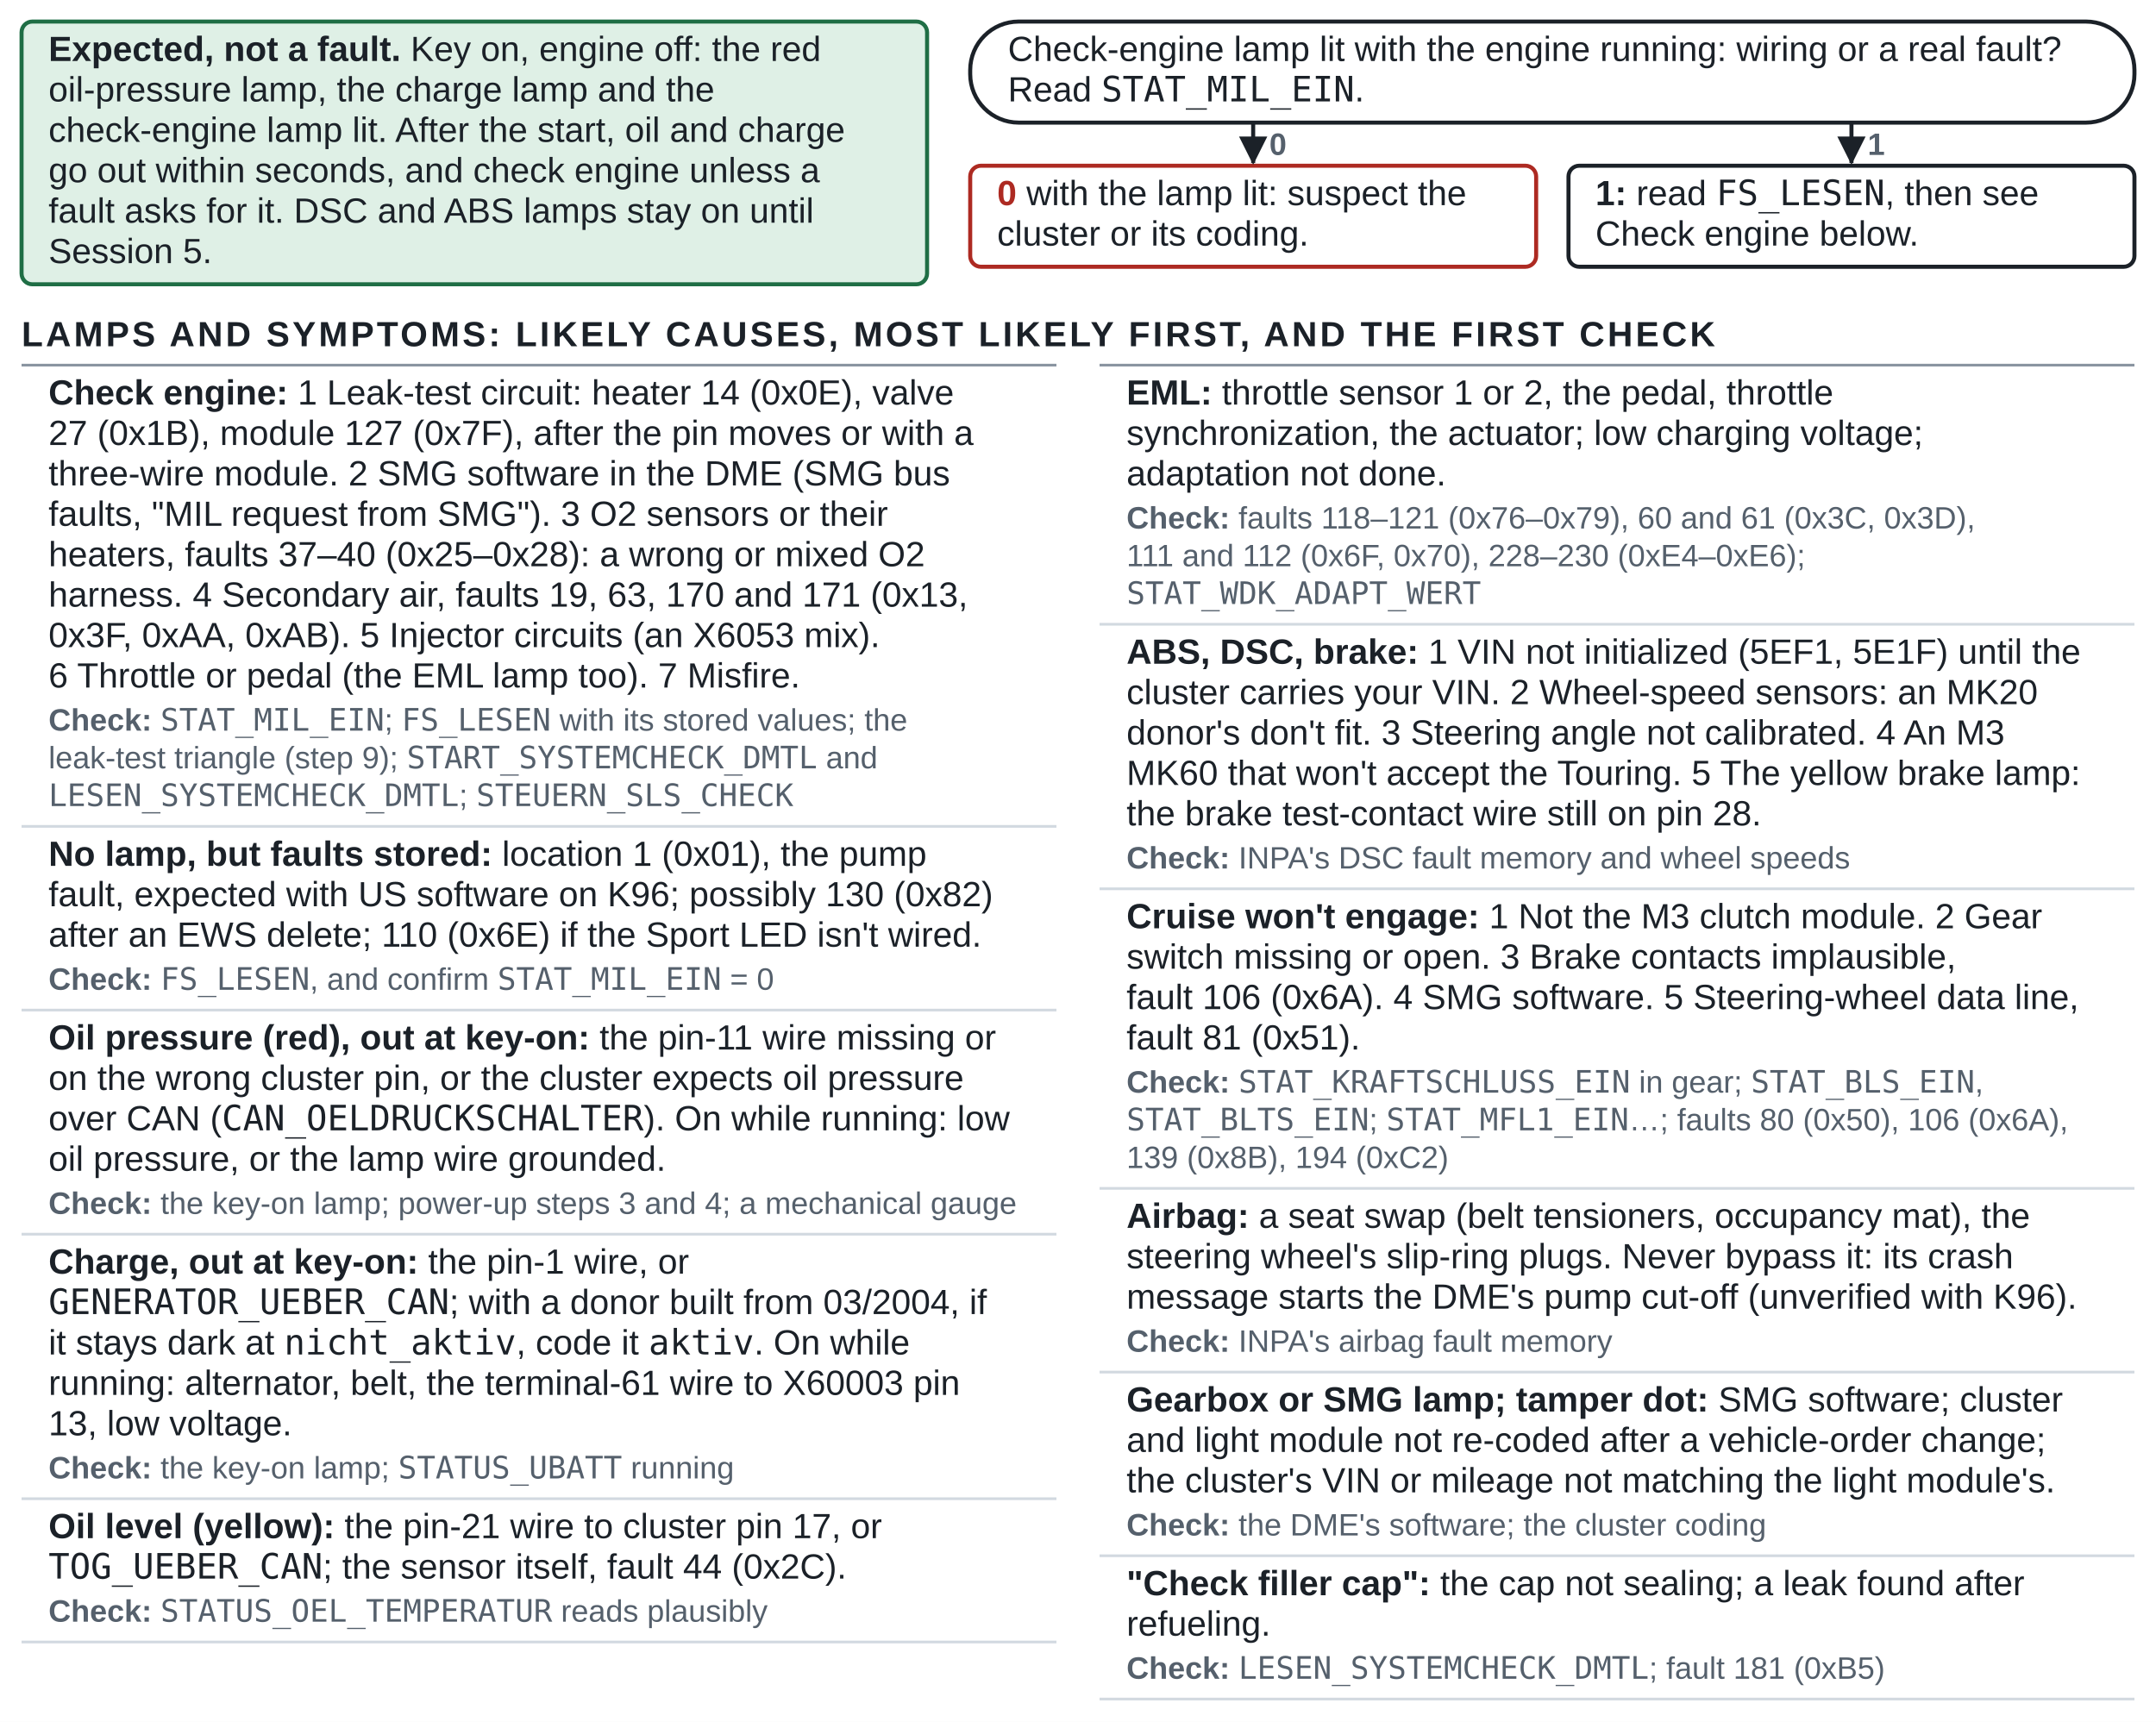
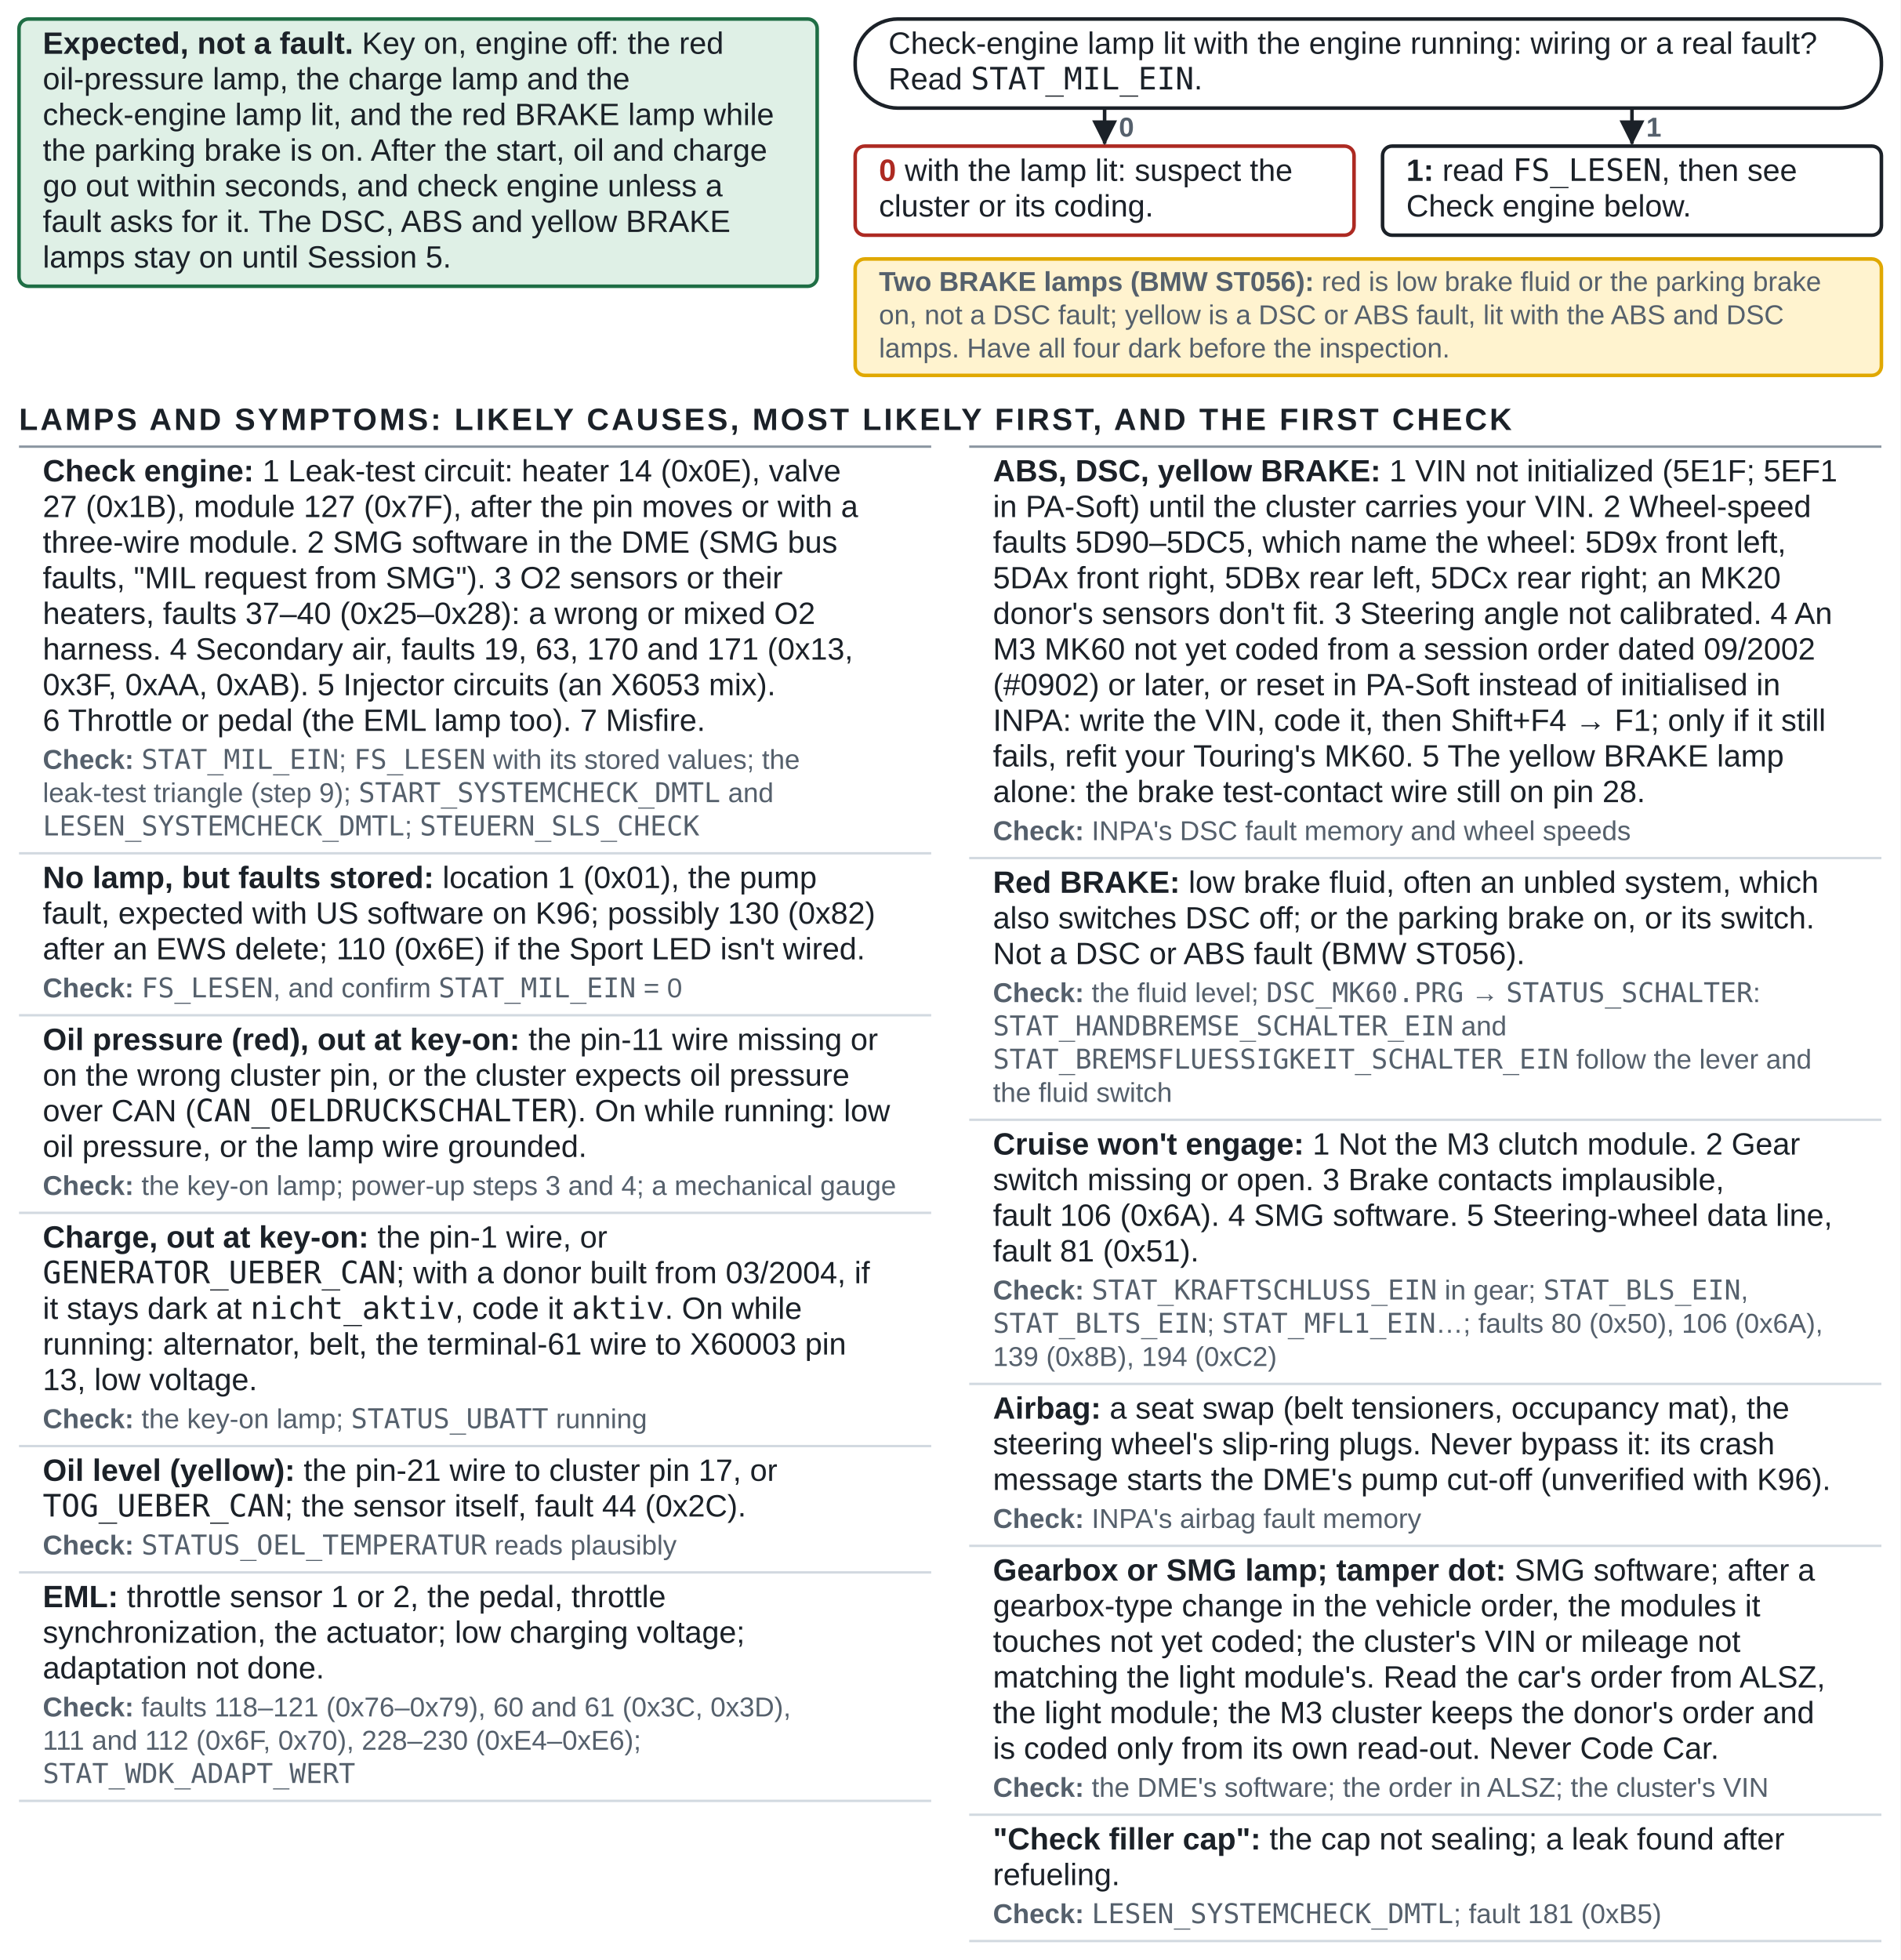
- <svg xmlns="http://www.w3.org/2000/svg" viewBox="0 0 800 639" role="img" aria-label="A lookup chart for the warning lights. Expected, not a fault: with the key on and the engine off the red oil-pressure lamp, the charge lamp and the check-engine lamp are lit; after the start, oil and charge go out within seconds and the check-engine lamp goes out unless a fault asks for it; the DSC and ABS lamps stay on until Session 5. To tell lamp wiring from a real fault, read STAT_MIL_EIN: at 0 with the check-engine lamp lit while the engine runs, suspect the cluster or its coding; at 1, read FS_LESEN. Then each lamp with its likely causes, most likely first, and the first check. Check engine: the leak-test circuit, SMG software in the DME, the O2 sensors or their heaters, secondary air, injector circuits, throttle or pedal, misfire. No lamp but faults stored: the pump fault 1 (0x01), expected with US software on K96; possibly 130 (0x82) after an EWS delete; 110 (0x6E) if the Sport LED isn't wired. Oil pressure, out at key-on: the pin-11 wire or the cluster's CAN setting; on while running: low oil pressure or a grounded lamp wire. Charge, out at key-on: the pin-1 wire or GENERATOR_UEBER_CAN; on while running: alternator, belt, the terminal-61 wire, low voltage; with a donor built from 03/2004, if the lamp stays dark with GENERATOR_UEBER_CAN at nicht_aktiv, code it aktiv. Oil level: the pin-21 wire, TOG_UEBER_CAN, or the sensor, fault 44 (0x2C). EML: the throttle sensors, pedal, synchronization or actuator, low charging voltage, or the adaptation not done. ABS, DSC and brake: the VIN not initialized until the cluster carries your VIN, wheel-speed sensors, steering angle, an M3 MK60, or the brake test-contact wire still on pin 28. Cruise won't engage: not the M3 clutch module, the gear switch, implausible brake contacts, SMG software, the steering-wheel data line. Airbag: a seat swap or the slip-ring plugs; never bypass it, since its crash message starts the DME's pump cut-off, unverified with K96. Gearbox or SMG lamp and tamper dot: SMG software or cluster and light-module coding. Check filler cap: the cap, or a leak." color="#1b2128">
+ <svg xmlns="http://www.w3.org/2000/svg" viewBox="0 0 800 825" role="img" aria-label="A lookup chart for the warning lights. Expected, not a fault: with the key on and the engine off the red oil-pressure lamp, the charge lamp and the check-engine lamp are lit, and the red BRAKE lamp while the parking brake is on; after the start, oil and charge go out within seconds and the check-engine lamp goes out unless a fault asks for it; the DSC, ABS and yellow BRAKE lamps stay on until Session 5. To tell lamp wiring from a real fault, read STAT_MIL_EIN: at 0 with the check-engine lamp lit while the engine runs, suspect the cluster or its coding; at 1, read FS_LESEN. The two BRAKE lamps mean different things (BMW ST056): red is low brake fluid or the parking brake on, not a DSC fault; yellow is a DSC or ABS fault, lit with the ABS and DSC lamps; have all four dark before the inspection. Then each lamp with its likely causes, most likely first, and the first check. Check engine: the leak-test circuit, SMG software in the DME, the O2 sensors or their heaters, secondary air, injector circuits, throttle or pedal, misfire. No lamp but faults stored: the pump fault 1 (0x01), expected with US software on K96; possibly 130 (0x82) after an EWS delete; 110 (0x6E) if the Sport LED isn't wired. Oil pressure, out at key-on: the pin-11 wire or the cluster's CAN setting; on while running: low oil pressure or a grounded lamp wire. Charge, out at key-on: the pin-1 wire or GENERATOR_UEBER_CAN; on while running: alternator, belt, the terminal-61 wire, low voltage; with a donor built from 03/2004, if the lamp stays dark with GENERATOR_UEBER_CAN at nicht_aktiv, code it aktiv. Oil level: the pin-21 wire, TOG_UEBER_CAN, or the sensor, fault 44 (0x2C). EML: the throttle sensors, pedal, synchronization or actuator, low charging voltage, or the adaptation not done. ABS, DSC and yellow BRAKE: the VIN not initialized (5E1F; 5EF1 in PA-Soft) until the cluster carries your VIN; wheel-speed faults 5D90 to 5DC5, whose third character names the wheel, and an MK20 donor's sensors don't fit; the steering angle not calibrated; an M3 MK60 not yet coded from a session order dated 09/2002 (#0902) or later, or reset in PA-Soft instead of initialised in INPA, so write the VIN, code it, run Shift+F4 then F1, and only if it still fails refit your Touring's own unit; the yellow BRAKE lamp alone, the brake test-contact wire still on pin 28. Red BRAKE: low brake fluid, often an unbled system, which also switches DSC off, or the parking brake or its switch; check the fluid level and STATUS_SCHALTER. Cruise won't engage: not the M3 clutch module, the gear switch, implausible brake contacts, SMG software, the steering-wheel data line. Airbag: a seat swap or the slip-ring plugs; never bypass it, since its crash message starts the DME's pump cut-off, unverified with K96. Gearbox or SMG lamp and tamper dot: SMG software; after a vehicle-order change, the modules it touches not yet coded; the cluster's VIN or mileage not matching the light module's. The car's order lives in the light module (ALSZ): read it from there; the M3 cluster keeps the donor's order and is coded only from its own read-out; never use Code Car. Check filler cap: the cap, or a leak." color="#1b2128">
  <style>
svg{color:#1b2128;font-family:"IBM Plex Sans",Arial,Helvetica,sans-serif}
text{fill:currentColor}
.t{font-size:13px}.t-sm{font-size:11.5px;fill:#55606c}.t-xs{font-size:10.5px;fill:#55606c}
.t-b{font-weight:600}.t-h{font-size:13px;font-weight:700;letter-spacing:.08em}
.t-mono{font-family:"IBM Plex Mono",Menlo,monospace}
.ln{stroke:currentColor;fill:none;stroke-width:1.5}.ln-thin{stroke:#8a95a1;fill:none;stroke-width:1}.ln-faint{stroke:#d2d9e0;fill:none;stroke-width:1}
.dash{stroke-dasharray:5 4}.fill-fg{fill:currentColor}.fill-bg{fill:#fff}
.shape{fill:#fff;stroke:currentColor;stroke-width:1.5}.panel{fill:#eef2f6;stroke:#d2d9e0}
.donor{fill:#dce8f6;stroke:#1d5fa6}.new{fill:#dff0e6;stroke:#1f6e45}.fab{fill:#fbe5d9;stroke:#b9440f}.keep{fill:#e9edf1;stroke:#66727e}
.donor-s{stroke:#1d5fa6;fill:none}.new-s{stroke:#1f6e45;fill:none}.fab-s{stroke:#b9440f;fill:none}.keep-s{stroke:#66727e;fill:none}.crit-s{stroke:#ad2a22;fill:none}
.donor-t{fill:#1d5fa6}.new-t{fill:#1f6e45}.fab-t{fill:#b9440f}.crit-t{fill:#ad2a22}
.donor-f{fill:#1d5fa6}.new-f{fill:#1f6e45}.fab-f{fill:#b9440f}.crit-f{fill:#ad2a22}.keep-f{fill:#66727e}
.warn-f{fill:#fff3cf;stroke:#e0a800}
</style>
  <defs>
    <marker id="ah" viewBox="0 0 8 8" refX="7.5" refY="4" markerWidth="7" markerHeight="7" orient="auto-start-reverse">
      <path d="M0,0 L8,4 L0,8 Z" class="fill-fg" />
    </marker>
  </defs>
-   <rect class="bg" x="0" y="0" width="800" height="639" fill="#ffffff" />
-   <rect class="new" x="8" y="8" width="336" height="97.5" rx="4" stroke-width="1.5" />
+   <rect class="bg" x="0" y="0" width="800" height="825" fill="#ffffff" />
+   <rect class="new" x="8" y="8" width="336" height="112.5" rx="4" stroke-width="1.5" />
  <text class="t" x="18" y="22.64">
    <tspan class="t-b">Expected, not a fault.</tspan> Key on, engine off: the red</text>
  <text class="t" x="18" y="37.64">oil-pressure lamp, the charge lamp and the</text>
-   <text class="t" x="18" y="52.64">check-engine lamp lit. After the start, oil and charge</text>
-   <text class="t" x="18" y="67.64">go out within seconds, and check engine unless a</text>
-   <text class="t" x="18" y="82.64">fault asks for it. DSC and ABS lamps stay on until</text>
-   <text class="t" x="18" y="97.64">Session 5.</text>
+   <text class="t" x="18" y="52.64">check-engine lamp lit, and the red BRAKE lamp while</text>
+   <text class="t" x="18" y="67.64">the parking brake is on. After the start, oil and charge</text>
+   <text class="t" x="18" y="82.64">go out within seconds, and check engine unless a</text>
+   <text class="t" x="18" y="97.64">fault asks for it. The DSC, ABS and yellow BRAKE</text>
+   <text class="t" x="18" y="112.64">lamps stay on until Session 5.</text>
  <rect class="shape" x="360" y="8" width="432" height="37.5" rx="18" stroke-width="1.5" />
  <text class="t" x="374" y="22.64">Check-engine lamp lit with the engine running: wiring or a real fault?</text>
  <text class="t" x="374" y="37.64">Read <tspan class="t-mono">STAT_MIL_EIN</tspan>.</text>
  <rect class="crit-s" x="360" y="61.5" width="210" height="37.5" rx="4" stroke-width="1.5" />
  <text class="t" x="370" y="76.14">
    <tspan class="t-b crit-t">0</tspan> with the lamp lit: suspect the</text>
  <text class="t" x="370" y="91.14">cluster or its coding.</text>
  <rect class="shape" x="582" y="61.5" width="210" height="37.5" rx="4" stroke-width="1.5" />
  <text class="t" x="592" y="76.14">
    <tspan class="t-b">1:</tspan> read <tspan class="t-mono">FS_LESEN</tspan>, then see</text>
  <text class="t" x="592" y="91.14">Check engine below.</text>
  <path class="ln" d="M465,45.5 V60.5" marker-end="url(#ah)" />
  <text class="t-sm t-b" x="471" y="57.5">0</text>
  <path class="ln" d="M687,45.5 V60.5" marker-end="url(#ah)" />
  <text class="t-sm t-b" x="693" y="57.5">1</text>
-   <text class="t-h" x="8" y="128.5">LAMPS AND SYMPTOMS: LIKELY CAUSES, MOST LIKELY FIRST, AND THE FIRST CHECK</text>
-   <path class="ln-thin" d="M8,135.5 H392" />
-   <path class="ln-thin" d="M408,135.5 H792" />
-   <text class="t" x="18" y="150.14">
+   <rect class="warn-f" x="360" y="109" width="432" height="49" rx="4" stroke-width="1.5" />
+   <text class="t-sm" x="370" y="122.47">
+     <tspan class="t-b">Two BRAKE lamps (BMW ST056):</tspan> red is low brake fluid or the parking brake</text>
+   <text class="t-sm" x="370" y="136.47">on, not a DSC fault; yellow is a DSC or ABS fault, lit with the ABS and DSC</text>
+   <text class="t-sm" x="370" y="150.47">lamps. Have all four dark before the inspection.</text>
+   <text class="t-h" x="8" y="181">LAMPS AND SYMPTOMS: LIKELY CAUSES, MOST LIKELY FIRST, AND THE FIRST CHECK</text>
+   <path class="ln-thin" d="M8,188 H392" />
+   <path class="ln-thin" d="M408,188 H792" />
+   <text class="t" x="18" y="202.64">
    <tspan class="t-b">Check engine:</tspan> 1 Leak-test circuit: heater 14 (0x0E), valve</text>
-   <text class="t" x="18" y="165.14">27 (0x1B), module 127 (0x7F), after the pin moves or with a</text>
-   <text class="t" x="18" y="180.14">three-wire module. 2 SMG software in the DME (SMG bus</text>
-   <text class="t" x="18" y="195.14">faults, "MIL request from SMG"). 3 O2 sensors or their</text>
-   <text class="t" x="18" y="210.14">heaters, faults 37–40 (0x25–0x28): a wrong or mixed O2</text>
-   <text class="t" x="18" y="225.14">harness. 4 Secondary air, faults 19, 63, 170 and 171 (0x13,</text>
-   <text class="t" x="18" y="240.14">0x3F, 0xAA, 0xAB). 5 Injector circuits (an X6053 mix).</text>
-   <text class="t" x="18" y="255.14">6 Throttle or pedal (the EML lamp too). 7 Misfire.</text>
-   <text class="t-sm" x="18" y="271.14">
+   <text class="t" x="18" y="217.64">27 (0x1B), module 127 (0x7F), after the pin moves or with a</text>
+   <text class="t" x="18" y="232.64">three-wire module. 2 SMG software in the DME (SMG bus</text>
+   <text class="t" x="18" y="247.64">faults, "MIL request from SMG"). 3 O2 sensors or their</text>
+   <text class="t" x="18" y="262.64">heaters, faults 37–40 (0x25–0x28): a wrong or mixed O2</text>
+   <text class="t" x="18" y="277.64">harness. 4 Secondary air, faults 19, 63, 170 and 171 (0x13,</text>
+   <text class="t" x="18" y="292.64">0x3F, 0xAA, 0xAB). 5 Injector circuits (an X6053 mix).</text>
+   <text class="t" x="18" y="307.64">6 Throttle or pedal (the EML lamp too). 7 Misfire.</text>
+   <text class="t-sm" x="18" y="323.64">
    <tspan class="t-b">Check:</tspan>
    <tspan class="t-mono">STAT_MIL_EIN</tspan>; <tspan class="t-mono">FS_LESEN</tspan> with its stored values; the</text>
-   <text class="t-sm" x="18" y="285.14">leak-test triangle (step 9); <tspan class="t-mono">START_SYSTEMCHECK_DMTL</tspan> and</text>
-   <text class="t-sm" x="18" y="299.14">
+   <text class="t-sm" x="18" y="337.64">leak-test triangle (step 9); <tspan class="t-mono">START_SYSTEMCHECK_DMTL</tspan> and</text>
+   <text class="t-sm" x="18" y="351.64">
    <tspan class="t-mono">LESEN_SYSTEMCHECK_DMTL</tspan>; <tspan class="t-mono">STEUERN_SLS_CHECK</tspan>
  </text>
-   <path class="ln-faint" d="M8,306.67 H392" />
-   <text class="t" x="18" y="321.31">
+   <path class="ln-faint" d="M8,359.17 H392" />
+   <text class="t" x="18" y="373.81">
    <tspan class="t-b">No lamp, but faults stored:</tspan> location 1 (0x01), the pump</text>
-   <text class="t" x="18" y="336.31">fault, expected with US software on K96; possibly 130 (0x82)</text>
-   <text class="t" x="18" y="351.31">after an EWS delete; 110 (0x6E) if the Sport LED isn't wired.</text>
-   <text class="t-sm" x="18" y="367.31">
+   <text class="t" x="18" y="388.81">fault, expected with US software on K96; possibly 130 (0x82)</text>
+   <text class="t" x="18" y="403.81">after an EWS delete; 110 (0x6E) if the Sport LED isn't wired.</text>
+   <text class="t-sm" x="18" y="419.81">
    <tspan class="t-b">Check:</tspan>
    <tspan class="t-mono">FS_LESEN</tspan>, and confirm <tspan class="t-mono">STAT_MIL_EIN</tspan> = 0</text>
-   <path class="ln-faint" d="M8,374.84 H392" />
-   <text class="t" x="18" y="389.48">
+   <path class="ln-faint" d="M8,427.34 H392" />
+   <text class="t" x="18" y="441.98">
    <tspan class="t-b">Oil pressure (red), out at key-on:</tspan> the pin-11 wire missing or</text>
-   <text class="t" x="18" y="404.48">on the wrong cluster pin, or the cluster expects oil pressure</text>
-   <text class="t" x="18" y="419.48">over CAN (<tspan class="t-mono">CAN_OELDRUCKSCHALTER</tspan>). On while running: low</text>
-   <text class="t" x="18" y="434.48">oil pressure, or the lamp wire grounded.</text>
-   <text class="t-sm" x="18" y="450.48">
+   <text class="t" x="18" y="456.98">on the wrong cluster pin, or the cluster expects oil pressure</text>
+   <text class="t" x="18" y="471.98">over CAN (<tspan class="t-mono">CAN_OELDRUCKSCHALTER</tspan>). On while running: low</text>
+   <text class="t" x="18" y="486.98">oil pressure, or the lamp wire grounded.</text>
+   <text class="t-sm" x="18" y="502.98">
    <tspan class="t-b">Check:</tspan> the key-on lamp; power-up steps 3 and 4; a mechanical gauge</text>
-   <path class="ln-faint" d="M8,458.01 H392" />
-   <text class="t" x="18" y="472.65">
+   <path class="ln-faint" d="M8,510.51 H392" />
+   <text class="t" x="18" y="525.15">
    <tspan class="t-b">Charge, out at key-on:</tspan> the pin-1 wire, or</text>
-   <text class="t" x="18" y="487.65">
+   <text class="t" x="18" y="540.15">
    <tspan class="t-mono">GENERATOR_UEBER_CAN</tspan>; with a donor built from 03/2004, if</text>
-   <text class="t" x="18" y="502.65">it stays dark at <tspan class="t-mono">nicht_aktiv</tspan>, code it <tspan class="t-mono">aktiv</tspan>. On while</text>
-   <text class="t" x="18" y="517.65">running: alternator, belt, the terminal-61 wire to X60003 pin</text>
-   <text class="t" x="18" y="532.65">13, low voltage.</text>
-   <text class="t-sm" x="18" y="548.65">
+   <text class="t" x="18" y="555.15">it stays dark at <tspan class="t-mono">nicht_aktiv</tspan>, code it <tspan class="t-mono">aktiv</tspan>. On while</text>
+   <text class="t" x="18" y="570.15">running: alternator, belt, the terminal-61 wire to X60003 pin</text>
+   <text class="t" x="18" y="585.15">13, low voltage.</text>
+   <text class="t-sm" x="18" y="601.15">
    <tspan class="t-b">Check:</tspan> the key-on lamp; <tspan class="t-mono">STATUS_UBATT</tspan> running</text>
-   <path class="ln-faint" d="M8,556.18 H392" />
-   <text class="t" x="18" y="570.82">
+   <path class="ln-faint" d="M8,608.68 H392" />
+   <text class="t" x="18" y="623.32">
    <tspan class="t-b">Oil level (yellow):</tspan> the pin-21 wire to cluster pin 17, or</text>
-   <text class="t" x="18" y="585.82">
+   <text class="t" x="18" y="638.32">
    <tspan class="t-mono">TOG_UEBER_CAN</tspan>; the sensor itself, fault 44 (0x2C).</text>
-   <text class="t-sm" x="18" y="601.82">
+   <text class="t-sm" x="18" y="654.32">
    <tspan class="t-b">Check:</tspan>
    <tspan class="t-mono">STATUS_OEL_TEMPERATUR</tspan> reads plausibly</text>
-   <path class="ln-faint" d="M8,609.35 H392" />
-   <text class="t" x="418" y="150.14">
+   <path class="ln-faint" d="M8,661.85 H392" />
+   <text class="t" x="18" y="676.49">
    <tspan class="t-b">EML:</tspan> throttle sensor 1 or 2, the pedal, throttle</text>
-   <text class="t" x="418" y="165.14">synchronization, the actuator; low charging voltage;</text>
-   <text class="t" x="418" y="180.14">adaptation not done.</text>
-   <text class="t-sm" x="418" y="196.14">
+   <text class="t" x="18" y="691.49">synchronization, the actuator; low charging voltage;</text>
+   <text class="t" x="18" y="706.49">adaptation not done.</text>
+   <text class="t-sm" x="18" y="722.49">
    <tspan class="t-b">Check:</tspan> faults 118–121 (0x76–0x79), 60 and 61 (0x3C, 0x3D),</text>
-   <text class="t-sm" x="418" y="210.14">111 and 112 (0x6F, 0x70), 228–230 (0xE4–0xE6);</text>
-   <text class="t-sm" x="418" y="224.14">
+   <text class="t-sm" x="18" y="736.49">111 and 112 (0x6F, 0x70), 228–230 (0xE4–0xE6);</text>
+   <text class="t-sm" x="18" y="750.49">
    <tspan class="t-mono">STAT_WDK_ADAPT_WERT</tspan>
  </text>
-   <path class="ln-faint" d="M408,231.67 H792" />
-   <text class="t" x="418" y="246.31">
-     <tspan class="t-b">ABS, DSC, brake:</tspan> 1 VIN not initialized (5EF1, 5E1F) until the</text>
-   <text class="t" x="418" y="261.31">cluster carries your VIN. 2 Wheel-speed sensors: an MK20</text>
-   <text class="t" x="418" y="276.31">donor's don't fit. 3 Steering angle not calibrated. 4 An M3</text>
-   <text class="t" x="418" y="291.31">MK60 that won't accept the Touring. 5 The yellow brake lamp:</text>
-   <text class="t" x="418" y="306.31">the brake test-contact wire still on pin 28.</text>
-   <text class="t-sm" x="418" y="322.31">
+   <path class="ln-faint" d="M8,758.02 H392" />
+   <text class="t" x="418" y="202.64">
+     <tspan class="t-b">ABS, DSC, yellow BRAKE:</tspan> 1 VIN not initialized (5E1F; 5EF1</text>
+   <text class="t" x="418" y="217.64">in PA-Soft) until the cluster carries your VIN. 2 Wheel-speed</text>
+   <text class="t" x="418" y="232.64">faults 5D90–5DC5, which name the wheel: 5D9x front left,</text>
+   <text class="t" x="418" y="247.64">5DAx front right, 5DBx rear left, 5DCx rear right; an MK20</text>
+   <text class="t" x="418" y="262.64">donor's sensors don't fit. 3 Steering angle not calibrated. 4 An</text>
+   <text class="t" x="418" y="277.64">M3 MK60 not yet coded from a session order dated 09/2002</text>
+   <text class="t" x="418" y="292.64">(#0902) or later, or reset in PA-Soft instead of initialised in</text>
+   <text class="t" x="418" y="307.64">INPA: write the VIN, code it, then Shift+F4 → F1; only if it still</text>
+   <text class="t" x="418" y="322.64">fails, refit your Touring's MK60. 5 The yellow BRAKE lamp</text>
+   <text class="t" x="418" y="337.64">alone: the brake test-contact wire still on pin 28.</text>
+   <text class="t-sm" x="418" y="353.64">
    <tspan class="t-b">Check:</tspan> INPA's DSC fault memory and wheel speeds</text>
-   <path class="ln-faint" d="M408,329.84 H792" />
-   <text class="t" x="418" y="344.48">
+   <path class="ln-faint" d="M408,361.17 H792" />
+   <text class="t" x="418" y="375.81">
+     <tspan class="t-b">Red BRAKE:</tspan> low brake fluid, often an unbled system, which</text>
+   <text class="t" x="418" y="390.81">also switches DSC off; or the parking brake on, or its switch.</text>
+   <text class="t" x="418" y="405.81">Not a DSC or ABS fault (BMW ST056).</text>
+   <text class="t-sm" x="418" y="421.81">
+     <tspan class="t-b">Check:</tspan> the fluid level; <tspan class="t-mono">DSC_MK60.PRG</tspan> → <tspan class="t-mono">STATUS_SCHALTER</tspan>:</text>
+   <text class="t-sm" x="418" y="435.81">
+     <tspan class="t-mono">STAT_HANDBREMSE_SCHALTER_EIN</tspan> and</text>
+   <text class="t-sm" x="418" y="449.81">
+     <tspan class="t-mono">STAT_BREMSFLUESSIGKEIT_SCHALTER_EIN</tspan> follow the lever and</text>
+   <text class="t-sm" x="418" y="463.81">the fluid switch</text>
+   <path class="ln-faint" d="M408,471.34 H792" />
+   <text class="t" x="418" y="485.98">
    <tspan class="t-b">Cruise won't engage:</tspan> 1 Not the M3 clutch module. 2 Gear</text>
-   <text class="t" x="418" y="359.48">switch missing or open. 3 Brake contacts implausible,</text>
-   <text class="t" x="418" y="374.48">fault 106 (0x6A). 4 SMG software. 5 Steering-wheel data line,</text>
-   <text class="t" x="418" y="389.48">fault 81 (0x51).</text>
-   <text class="t-sm" x="418" y="405.48">
+   <text class="t" x="418" y="500.98">switch missing or open. 3 Brake contacts implausible,</text>
+   <text class="t" x="418" y="515.98">fault 106 (0x6A). 4 SMG software. 5 Steering-wheel data line,</text>
+   <text class="t" x="418" y="530.98">fault 81 (0x51).</text>
+   <text class="t-sm" x="418" y="546.98">
    <tspan class="t-b">Check:</tspan>
    <tspan class="t-mono">STAT_KRAFTSCHLUSS_EIN</tspan> in gear; <tspan class="t-mono">STAT_BLS_EIN</tspan>,</text>
-   <text class="t-sm" x="418" y="419.48">
+   <text class="t-sm" x="418" y="560.98">
    <tspan class="t-mono">STAT_BLTS_EIN</tspan>; <tspan class="t-mono">STAT_MFL1_EIN</tspan>…; faults 80 (0x50), 106 (0x6A),</text>
-   <text class="t-sm" x="418" y="433.48">139 (0x8B), 194 (0xC2)</text>
-   <path class="ln-faint" d="M408,441.01 H792" />
-   <text class="t" x="418" y="455.65">
+   <text class="t-sm" x="418" y="574.98">139 (0x8B), 194 (0xC2)</text>
+   <path class="ln-faint" d="M408,582.51 H792" />
+   <text class="t" x="418" y="597.15">
    <tspan class="t-b">Airbag:</tspan> a seat swap (belt tensioners, occupancy mat), the</text>
-   <text class="t" x="418" y="470.65">steering wheel's slip-ring plugs. Never bypass it: its crash</text>
-   <text class="t" x="418" y="485.65">message starts the DME's pump cut-off (unverified with K96).</text>
-   <text class="t-sm" x="418" y="501.65">
+   <text class="t" x="418" y="612.15">steering wheel's slip-ring plugs. Never bypass it: its crash</text>
+   <text class="t" x="418" y="627.15">message starts the DME's pump cut-off (unverified with K96).</text>
+   <text class="t-sm" x="418" y="643.15">
    <tspan class="t-b">Check:</tspan> INPA's airbag fault memory</text>
-   <path class="ln-faint" d="M408,509.18 H792" />
-   <text class="t" x="418" y="523.82">
-     <tspan class="t-b">Gearbox or SMG lamp; tamper dot:</tspan> SMG software; cluster</text>
-   <text class="t" x="418" y="538.82">and light module not re-coded after a vehicle-order change;</text>
-   <text class="t" x="418" y="553.82">the cluster's VIN or mileage not matching the light module's.</text>
-   <text class="t-sm" x="418" y="569.82">
-     <tspan class="t-b">Check:</tspan> the DME's software; the cluster coding</text>
-   <path class="ln-faint" d="M408,577.35 H792" />
-   <text class="t" x="418" y="591.99">
+   <path class="ln-faint" d="M408,650.68 H792" />
+   <text class="t" x="418" y="665.32">
+     <tspan class="t-b">Gearbox or SMG lamp; tamper dot:</tspan> SMG software; after a</text>
+   <text class="t" x="418" y="680.32">gearbox-type change in the vehicle order, the modules it</text>
+   <text class="t" x="418" y="695.32">touches not yet coded; the cluster's VIN or mileage not</text>
+   <text class="t" x="418" y="710.32">matching the light module's. Read the car's order from ALSZ,</text>
+   <text class="t" x="418" y="725.32">the light module; the M3 cluster keeps the donor's order and</text>
+   <text class="t" x="418" y="740.32">is coded only from its own read-out. Never Code Car.</text>
+   <text class="t-sm" x="418" y="756.32">
+     <tspan class="t-b">Check:</tspan> the DME's software; the order in ALSZ; the cluster's VIN</text>
+   <path class="ln-faint" d="M408,763.85 H792" />
+   <text class="t" x="418" y="778.49">
    <tspan class="t-b">"Check filler cap":</tspan> the cap not sealing; a leak found after</text>
-   <text class="t" x="418" y="606.99">refueling.</text>
-   <text class="t-sm" x="418" y="622.99">
+   <text class="t" x="418" y="793.49">refueling.</text>
+   <text class="t-sm" x="418" y="809.49">
    <tspan class="t-b">Check:</tspan>
    <tspan class="t-mono">LESEN_SYSTEMCHECK_DMTL</tspan>; fault 181 (0xB5)</text>
-   <path class="ln-faint" d="M408,630.52 H792" />
+   <path class="ln-faint" d="M408,817.02 H792" />
</svg>
